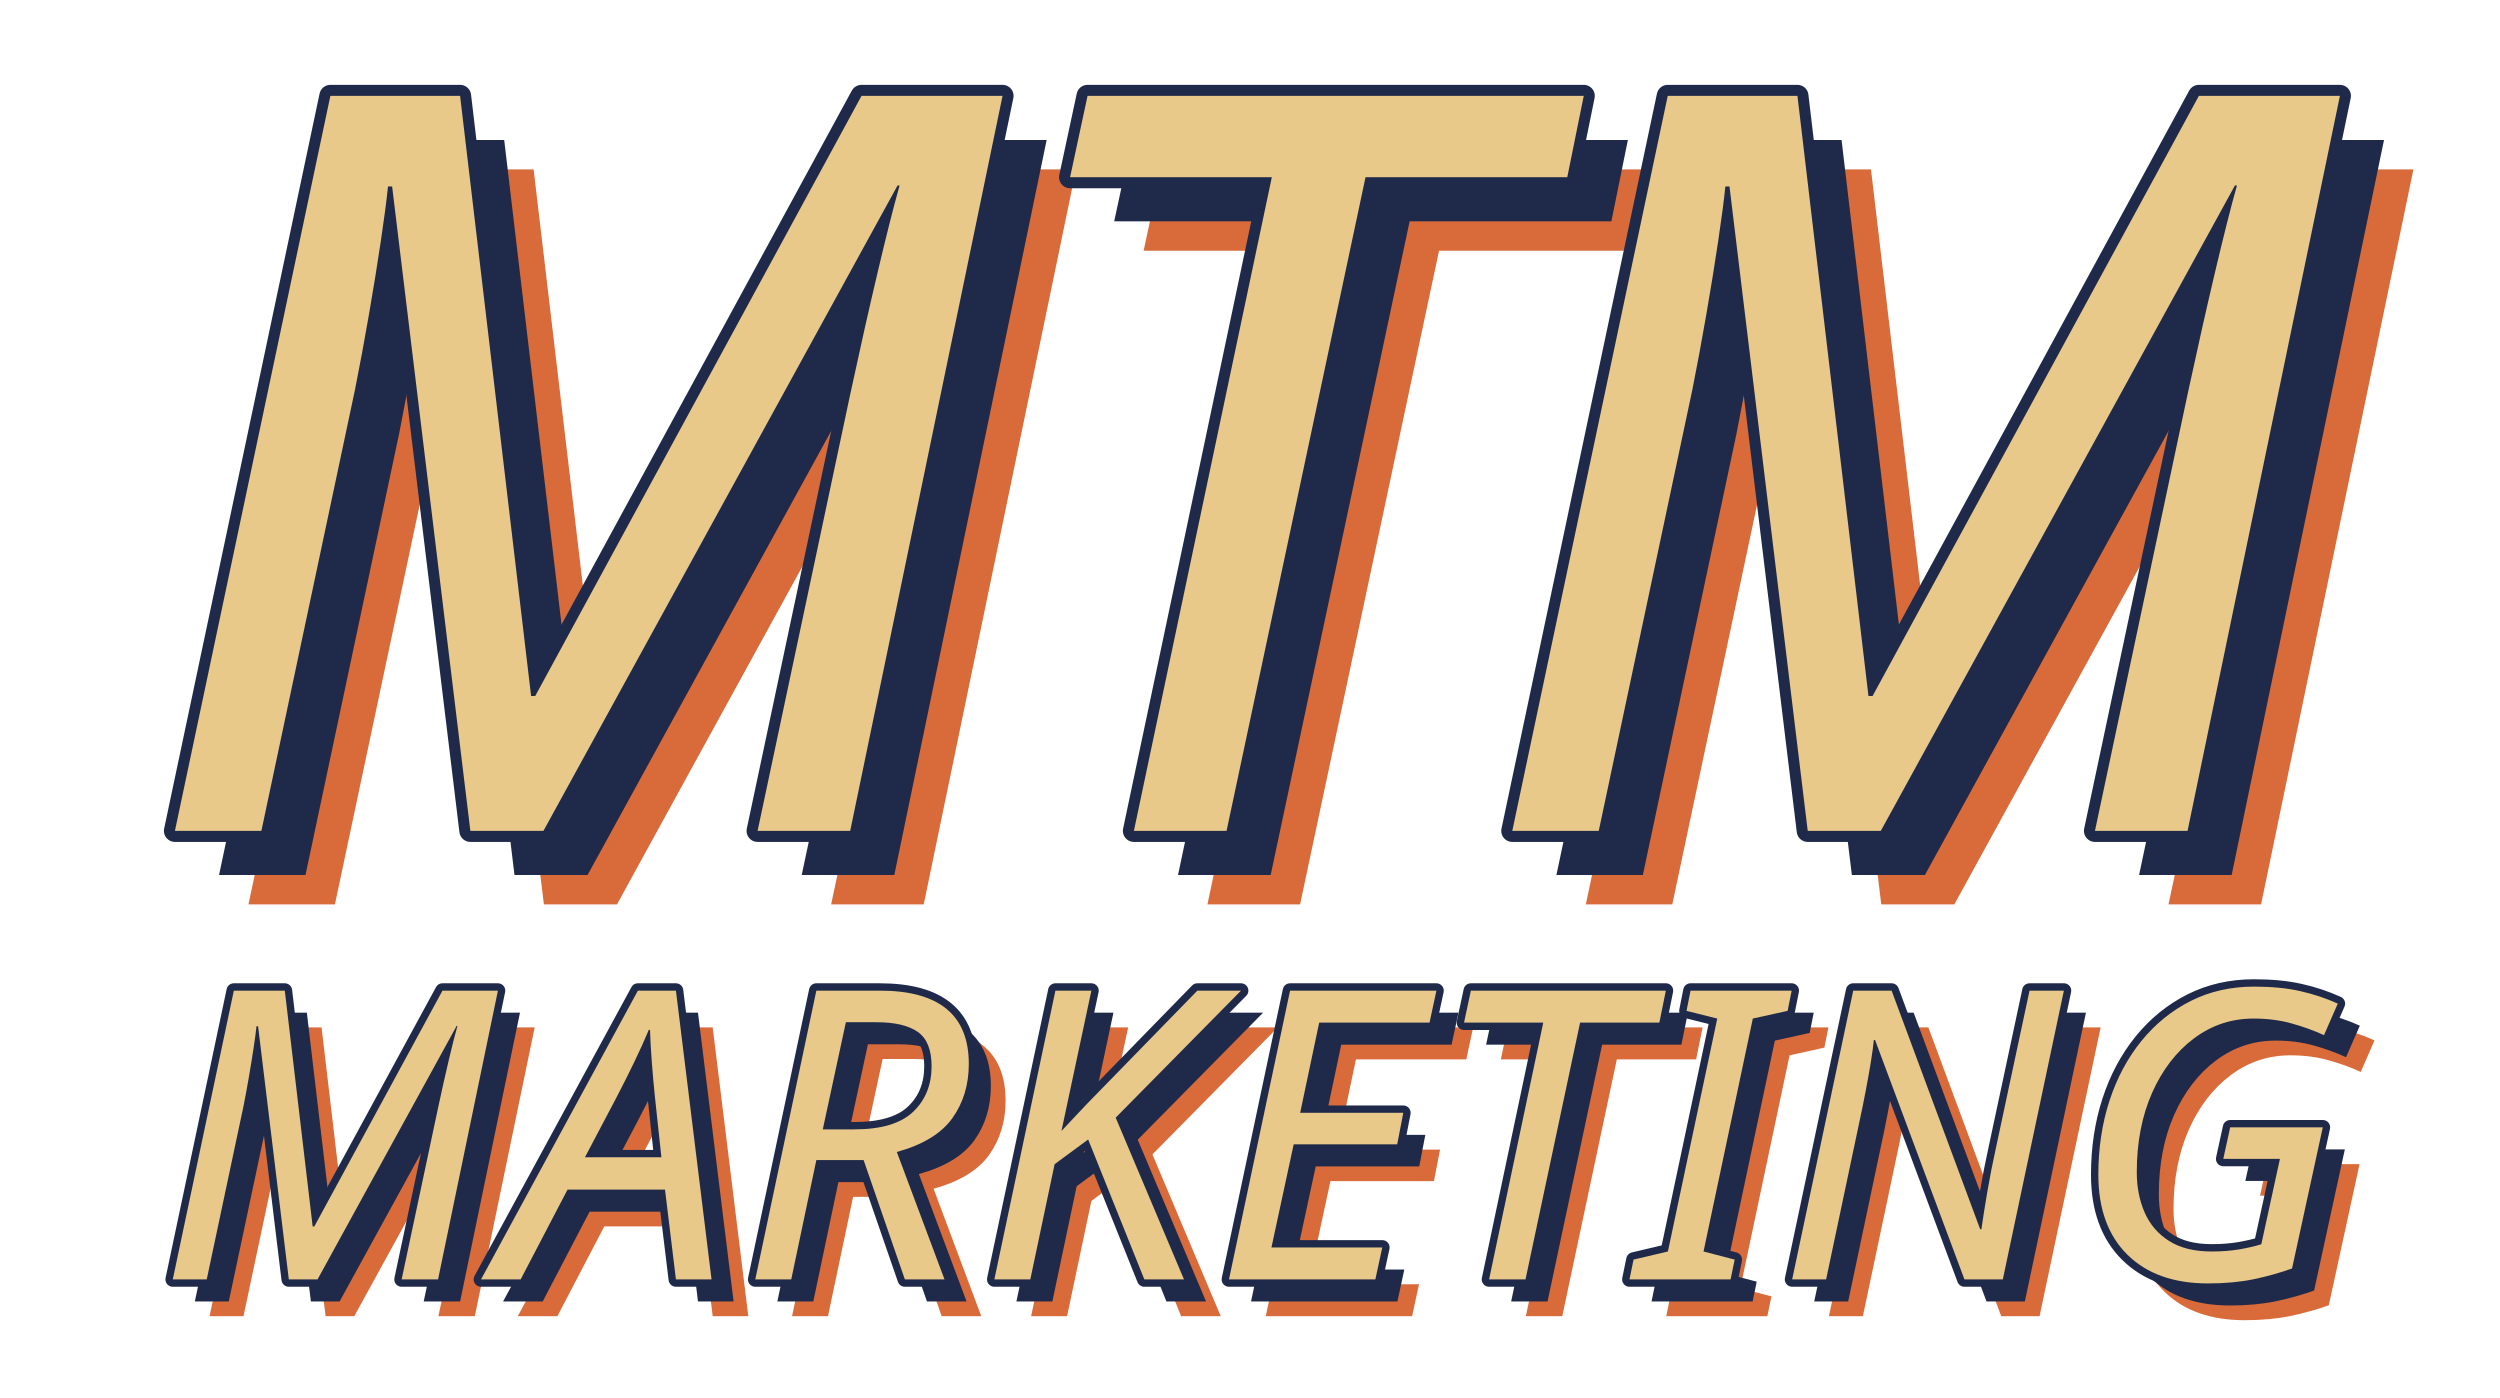
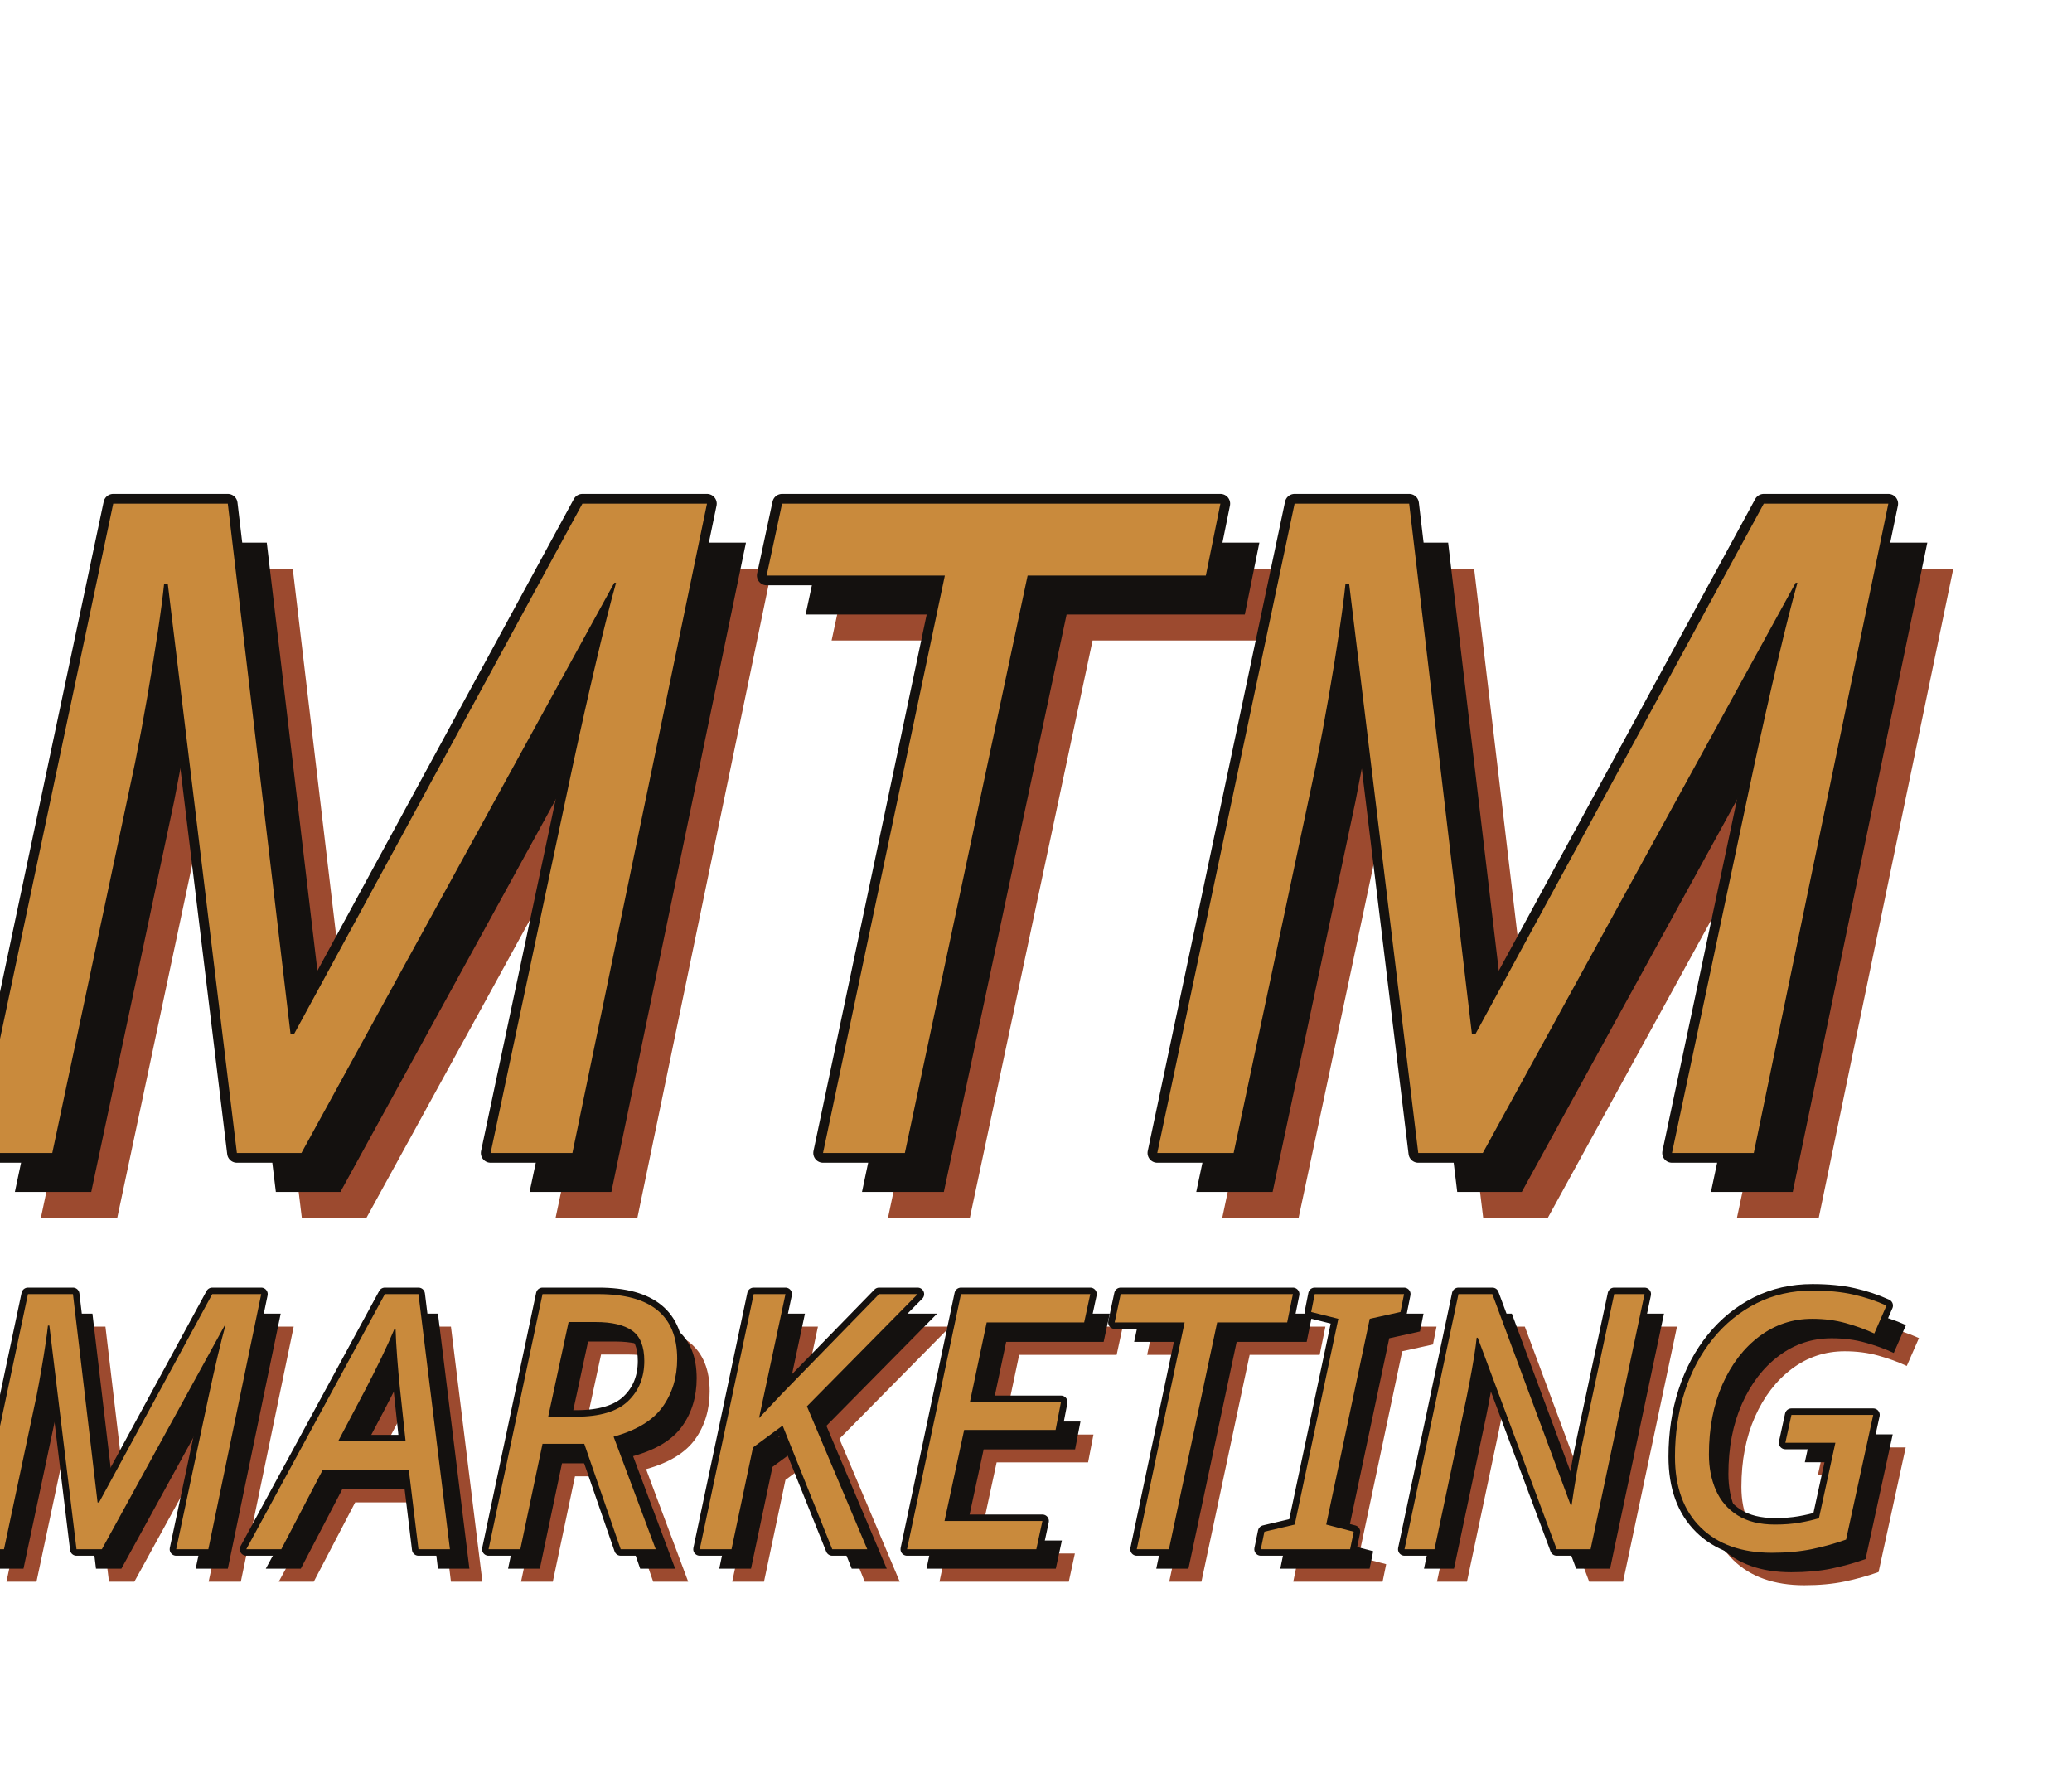
- <svg xmlns="http://www.w3.org/2000/svg" viewBox="0 0 680 380" font-family="Anton, Impact, 'Arial Narrow', sans-serif">
+ <svg xmlns="http://www.w3.org/2000/svg" viewBox="55 -129 638 550" font-family="Anton, Impact, 'Arial Narrow', sans-serif">
  <defs>
    <style>
      .mtm { font-size: 280px; font-style: italic; font-weight: 400; letter-spacing: -6px; }
      .mk  { font-size: 110px; font-style: italic; font-weight: 400; letter-spacing: 2px; }
      .front { paint-order: stroke fill; stroke-linejoin: round; }
    </style>
  </defs>
  <g text-anchor="middle">
-     <text class="mtm" x="356" y="246" fill="#d96b3a">MTM</text>
-     <text class="mtm" x="348" y="238" fill="#1f2a4a">MTM</text>
-     <text class="mtm front" x="336" y="226" fill="#e8c98a" stroke="#1f2a4a" stroke-width="6">MTM</text>
-     <text class="mk" x="350" y="358" fill="#d96b3a">MARKETING</text>
-     <text class="mk" x="346" y="354" fill="#1f2a4a">MARKETING</text>
-     <text class="mk front" x="340" y="348" fill="#e8c98a" stroke="#1f2a4a" stroke-width="4">MARKETING</text>
+     <text class="mtm" x="356" y="246" fill="#9c4a2f">MTM</text>
+     <text class="mtm" x="348" y="238" fill="#14110f">MTM</text>
+     <text class="mtm front" x="336" y="226" fill="#c98a3c" stroke="#14110f" stroke-width="6">MTM</text>
+     <text class="mk" x="350" y="358" fill="#9c4a2f">MARKETING</text>
+     <text class="mk" x="346" y="354" fill="#14110f">MARKETING</text>
+     <text class="mk front" x="340" y="348" fill="#c98a3c" stroke="#14110f" stroke-width="4">MARKETING</text>
  </g>
</svg>
